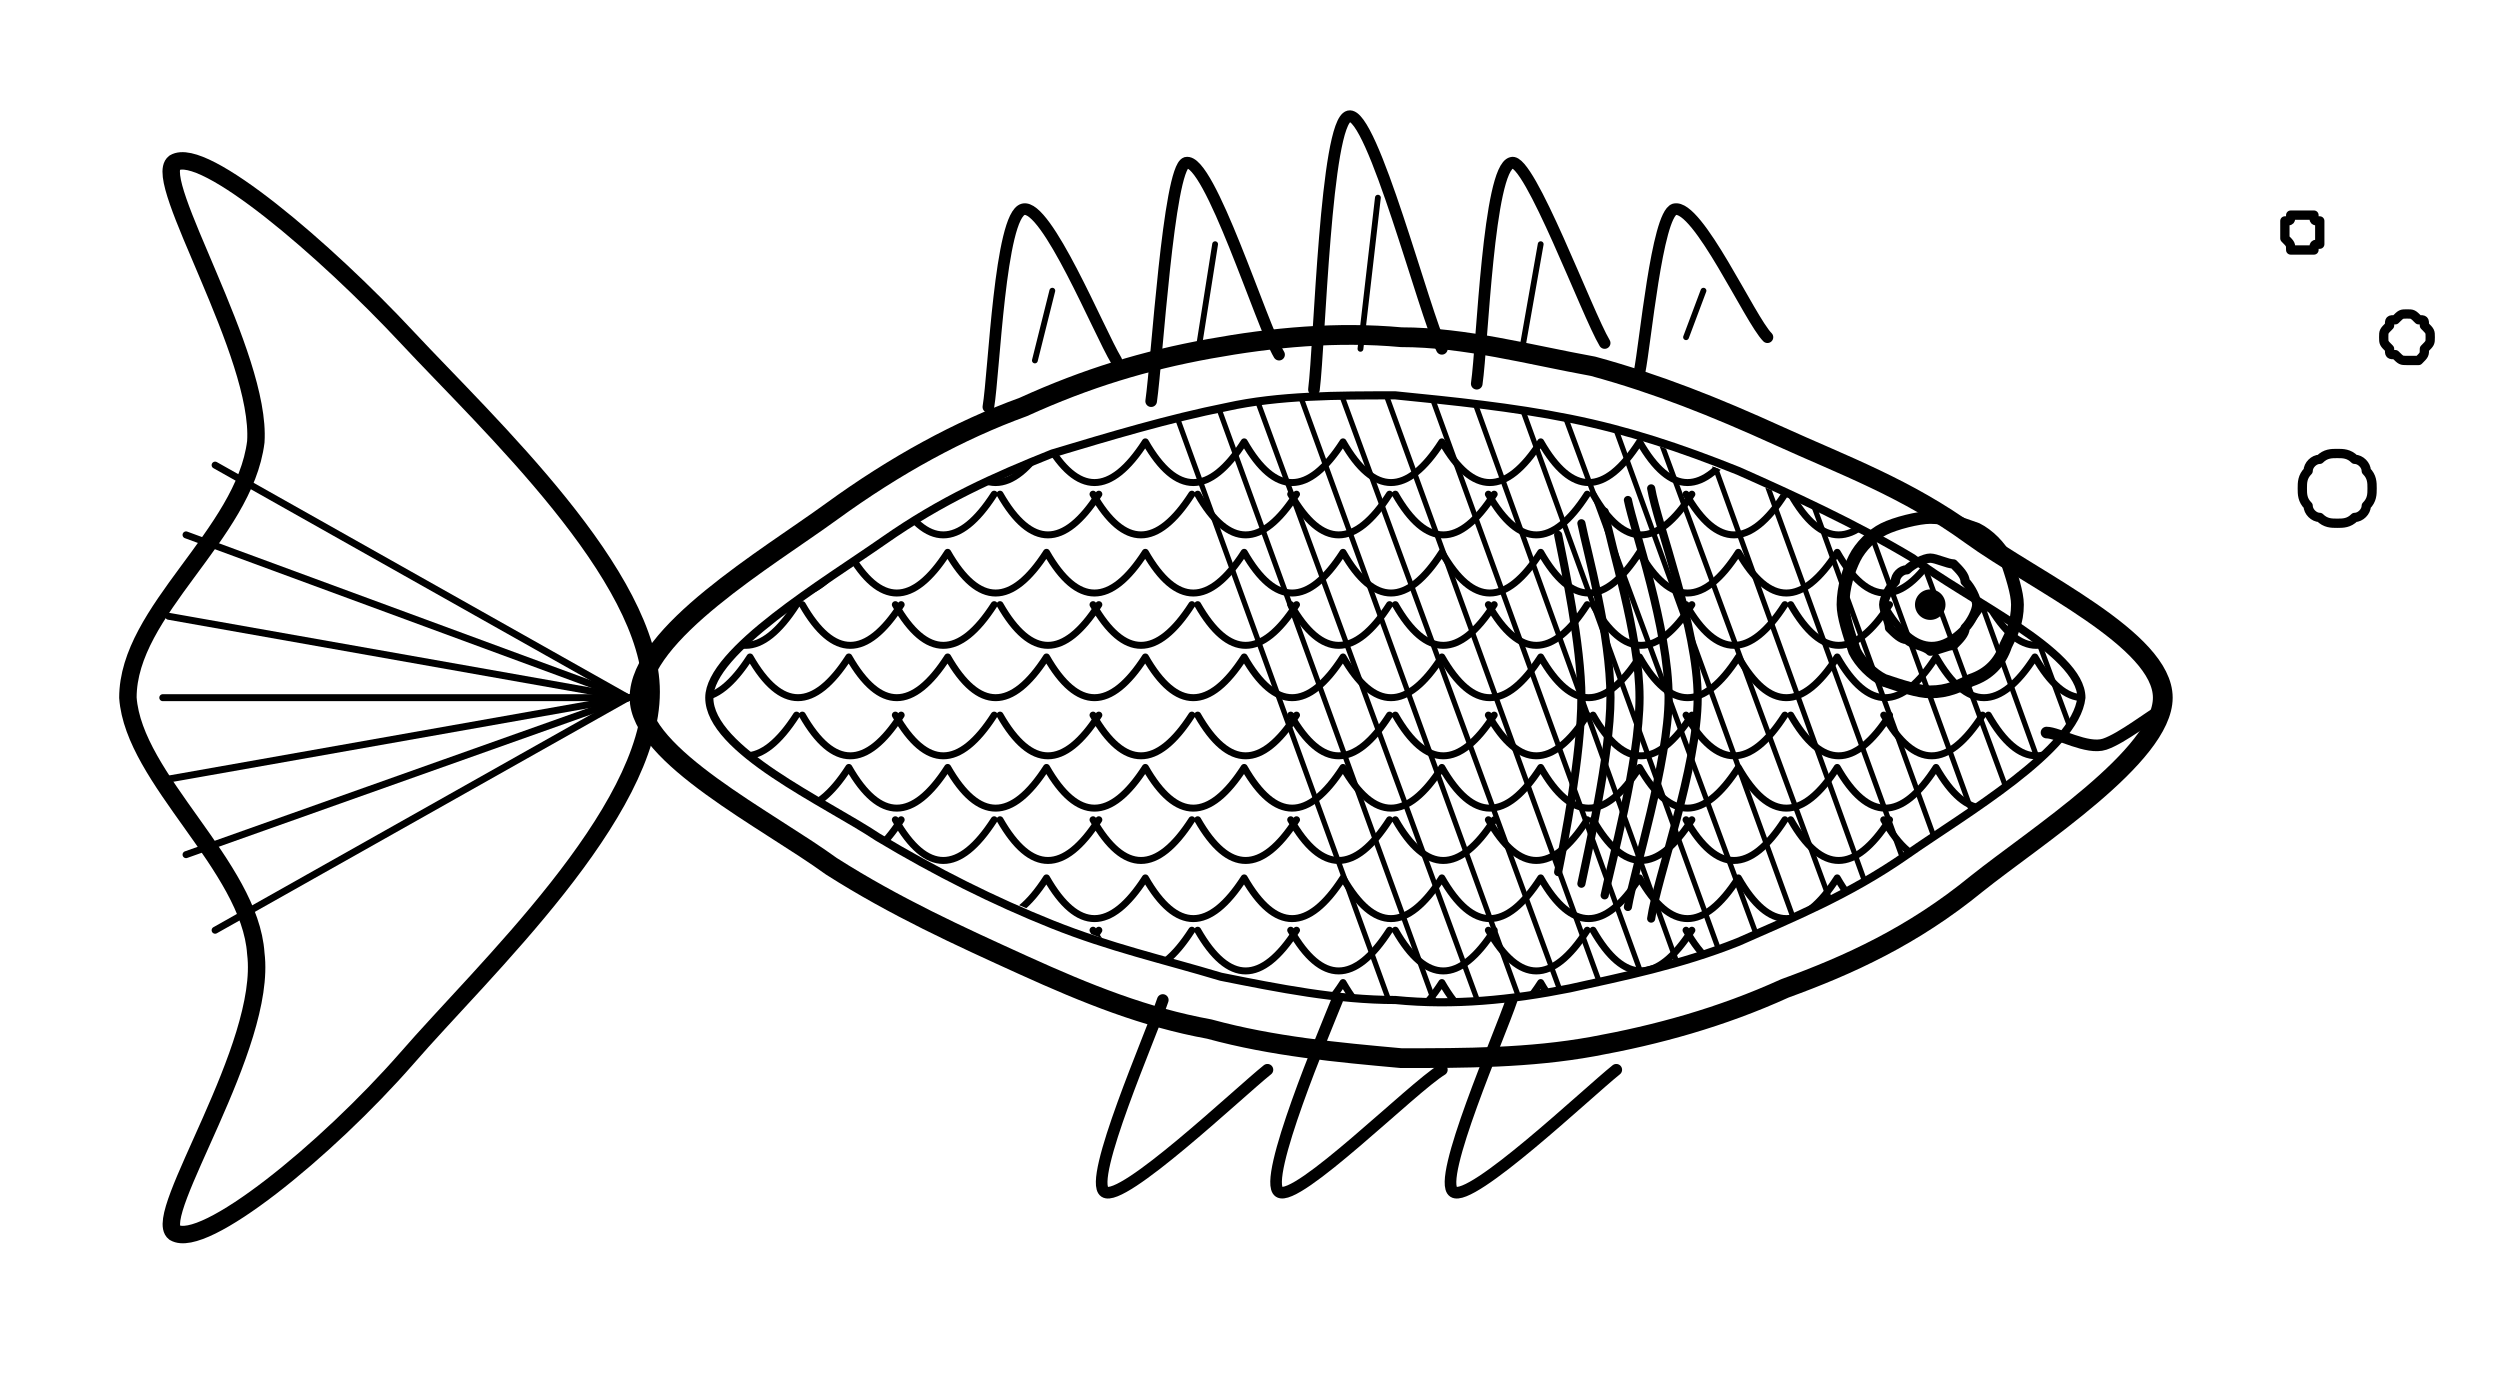
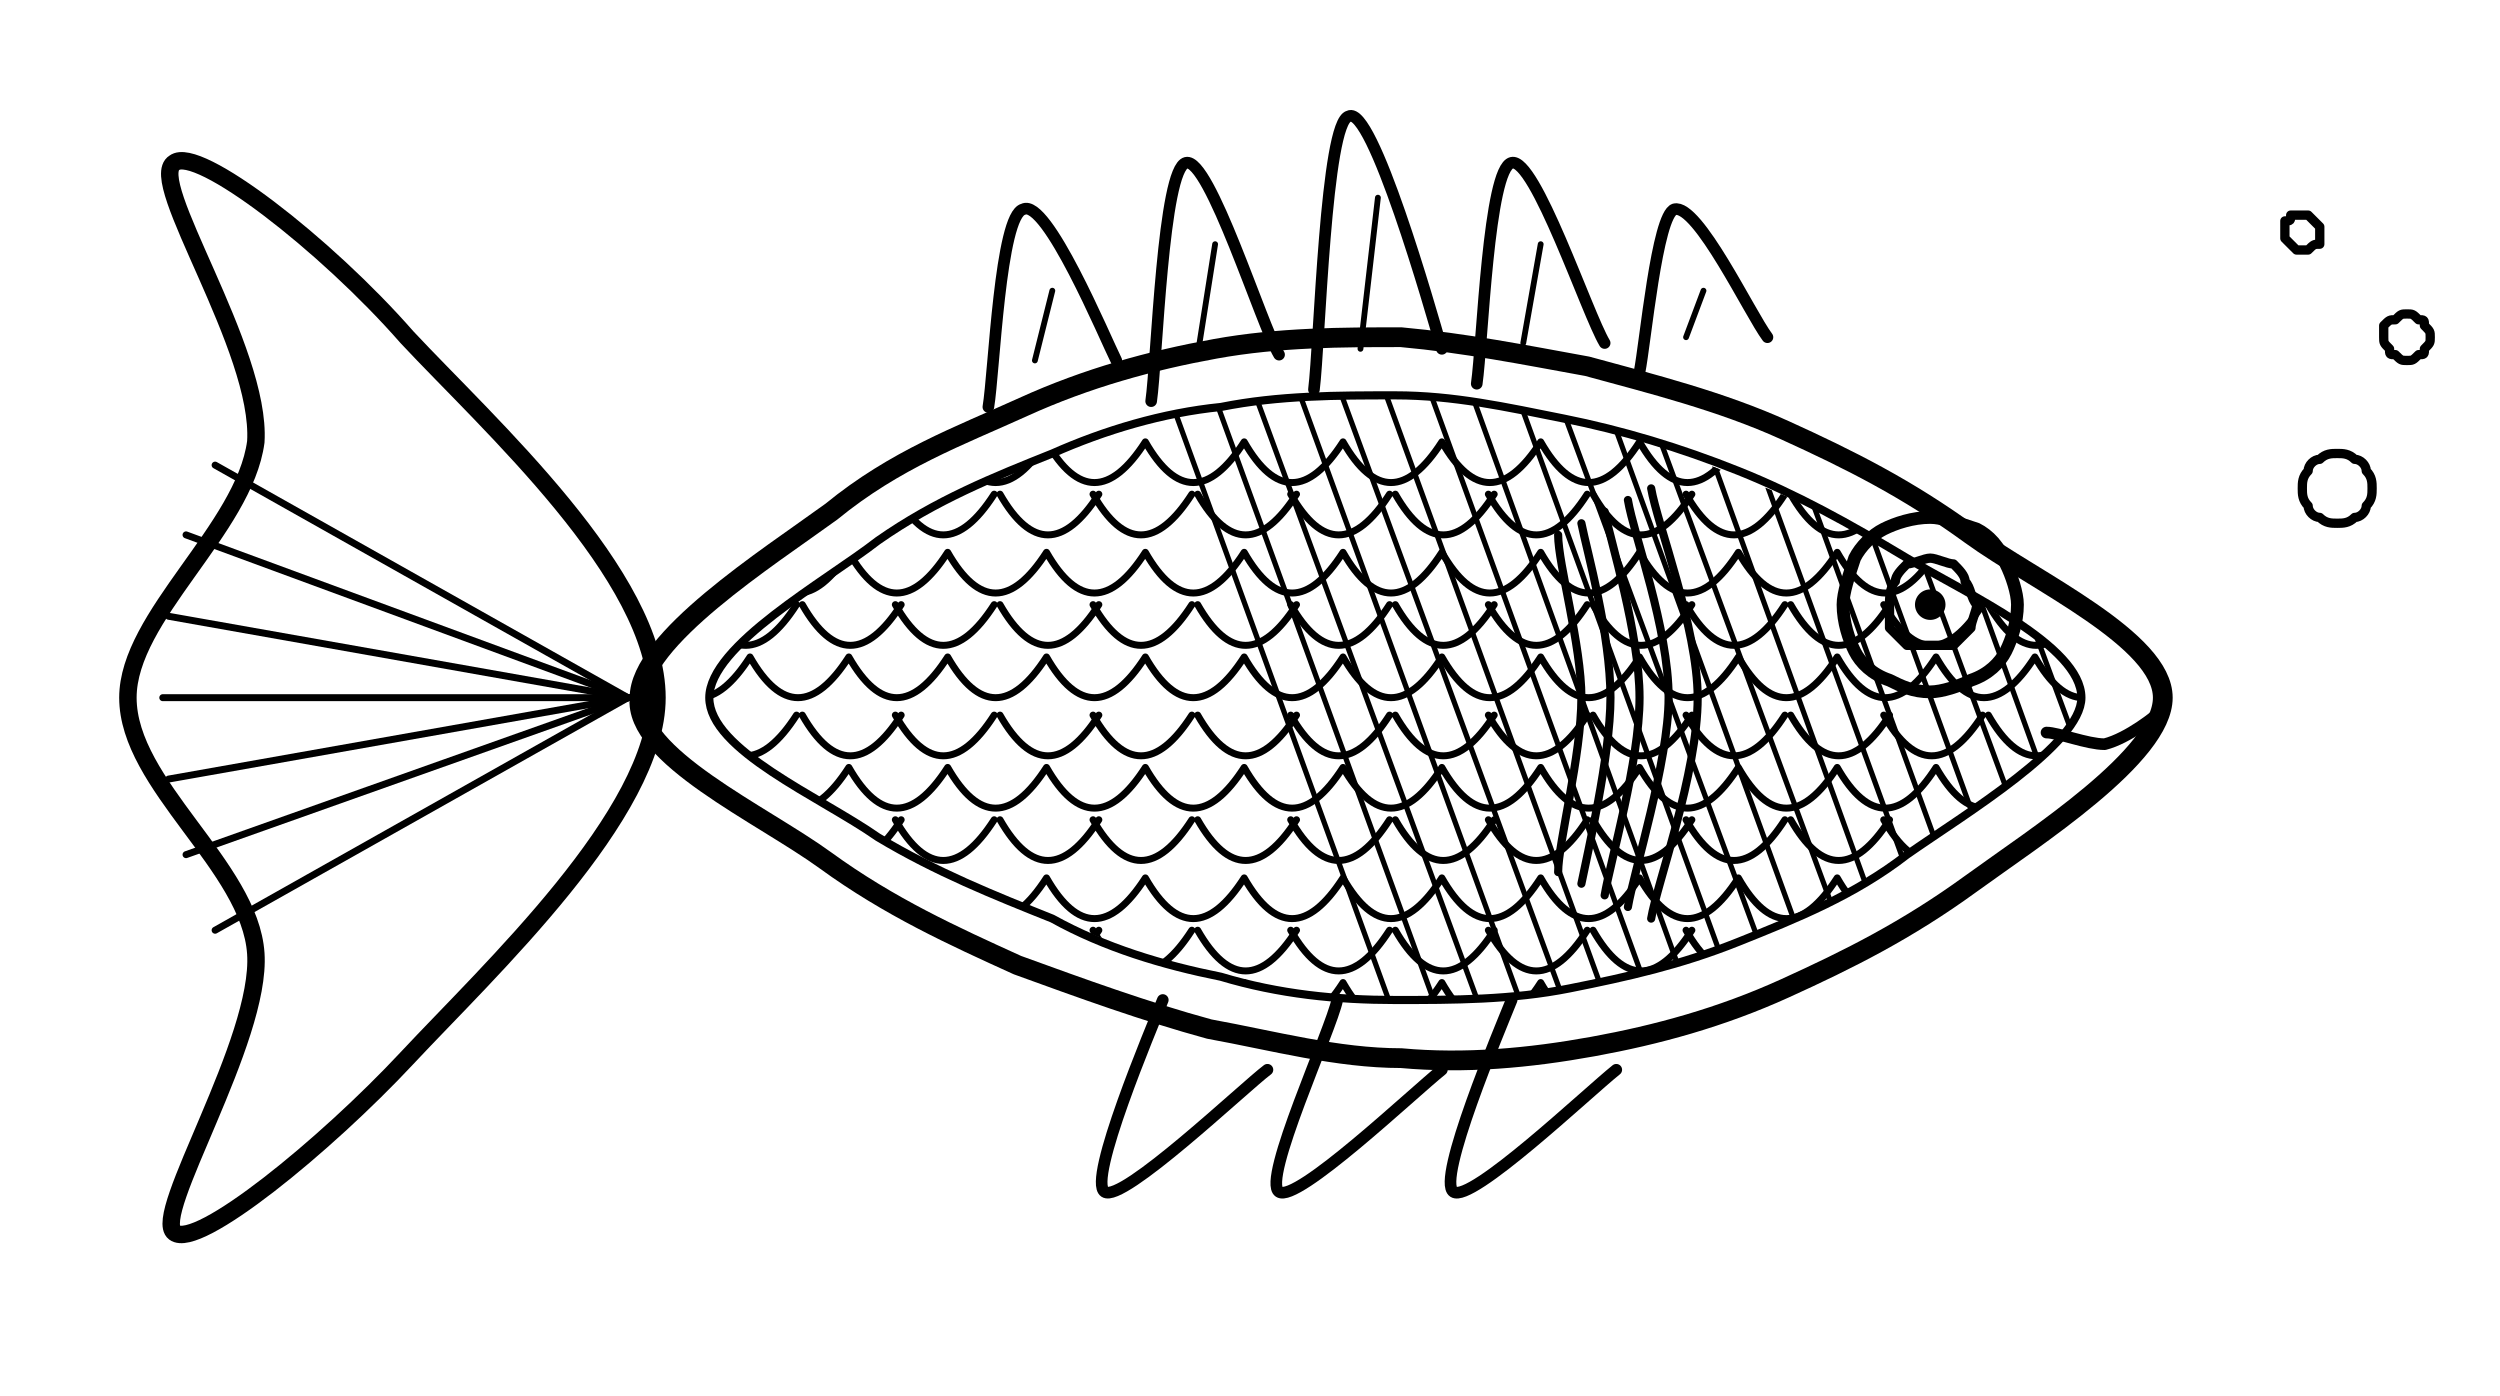
<svg xmlns="http://www.w3.org/2000/svg" viewBox="0 0 430 240" fill="none" stroke="currentColor" stroke-linecap="round" stroke-linejoin="round" aria-hidden="true" focusable="false">
-   <path d="M110 120C110 109 132 96 143 88C154 80 165 74 176 70C187 65 197 62 208 60C219 58 230 57 241 58C252 58 263 61 274 63C285 66 295 70 306 75C317 80 328 84 339 92C350 100 372 110 372 120C372 130 350 144 340 152C329 161 318 166 307 170C296 175 285 178 274 180C263 182 252 182 241 182C230 181 219 180 208 177C197 175 187 171 176 166C165 161 154 156 143 149C132 141 110 130 110 120Z" stroke-width="3.4" />
-   <path d="M122 120C122 112 142 100 152 93C162 86 171 82 181 78C191 75 201 72 211 70C220 68 230 68 240 68C250 69 260 70 270 72C280 74 289 77 299 81C308 85 319 90 329 96C338 103 358 112 358 120C357 129 338 140 328 147C318 154 308 158 299 162C289 166 279 168 270 170C260 172 250 173 240 172C230 172 220 170 210 168C200 165 191 163 181 159C171 155 161 150 151 144C142 138 122 129 122 120Z" stroke-width="1.4" />
+   <path d="M110 120C110 110 132 96 143 88C154 79 165 75 176 70C187 65 198 62 209 60C220 58 231 58 241 58C252 59 262 61 273 63C284 66 296 69 307 74C318 79 328 84 339 92C350 100 372 110 372 120C372 130 350 144 339 152C328 160 318 165 307 170C296 175 285 178 274 180C263 182 252 183 241 182C230 182 219 179 208 177C197 174 186 170 175 166C164 161 153 156 142 148C131 140 109 130 110 120Z" stroke-width="3.4" />
+   <path d="M122 120C122 111 142 100 151 93C161 86 171 82 181 78C190 74 200 71 210 70C220 68 230 68 240 68C250 68 259 70 269 72C279 74 289 77 299 81C309 85 318 90 328 96C338 102 358 111 358 120C358 128 338 140 328 147C319 154 309 158 299 162C289 166 280 168 270 170C260 172 250 172 240 172C230 172 220 171 210 168C200 166 190 163 181 158C171 154 161 150 151 144C141 137 122 129 122 120Z" stroke-width="1.4" />
  <clipPath id="fs6">
    <path d="M122 120C122 112 142 100 151 93C161 86 171 82 181 78C191 74 201 72 210 70C220 68 230 68 240 68C250 68 260 70 269 72C279 74 289 78 299 82C309 86 319 90 328 96C338 103 358 112 358 120C358 128 338 140 328 147C319 154 309 158 299 162C289 166 279 168 269 170C260 172 250 172 240 172C230 172 220 170 210 168C201 166 191 162 181 158C171 154 161 150 151 144C142 137 122 128 122 120Z" />
  </clipPath>
  <g clip-path="url(#fs6)">
    <path d="M112 76q8 14 17 0M129 76q8 14 17 0M146 76q8 14 17 0M163 76q8 14 17 0M180 76q8 14 17 0M197 76q8 14 17 0M214 76q8 14 17 0M231 76q8 14 17 0M248 76q8 14 17 0M265 76q8 14 17 0M282 76q8 14 17 0M299 76q8 14 17 0M316 76q8 14 17 0M333 76q8 14 17 0M350 76q8 14 17 0M367 76q8 14 17 0M120 85q8 14 17 0M138 85q8 14 17 0M154 85q8 14 17 0M172 85q8 14 17 0M188 85q8 14 17 0M206 85q8 14 17 0M222 85q8 14 17 0M240 85q8 14 17 0M256 85q8 14 17 0M274 85q8 14 17 0M290 85q8 14 17 0M308 85q8 14 17 0M324 85q8 14 17 0M342 85q8 14 17 0M358 85q8 14 17 0M112 95q8 14 17 0M129 95q8 14 17 0M146 95q8 14 17 0M163 95q8 14 17 0M180 95q8 14 17 0M197 95q8 14 17 0M214 95q8 14 17 0M231 95q8 14 17 0M248 95q8 14 17 0M265 95q8 14 17 0M282 95q8 14 17 0M299 95q8 14 17 0M316 95q8 14 17 0M333 95q8 14 17 0M350 95q8 14 17 0M367 95q8 14 17 0M120 104q8 14 17 0M138 104q8 14 17 0M154 104q8 14 17 0M172 104q8 14 17 0M188 104q8 14 17 0M206 104q8 14 17 0M222 104q8 14 17 0M240 104q8 14 17 0M256 104q8 14 17 0M274 104q8 14 17 0M290 104q8 14 17 0M308 104q8 14 17 0M324 104q8 14 17 0M342 104q8 14 17 0M358 104q8 14 17 0M112 113q8 14 17 0M129 113q8 14 17 0M146 113q8 14 17 0M163 113q8 14 17 0M180 113q8 14 17 0M197 113q8 14 17 0M214 113q8 14 17 0M231 113q8 14 17 0M248 113q8 14 17 0M265 113q8 14 17 0M282 113q8 14 17 0M299 113q8 14 17 0M316 113q8 14 17 0M333 113q8 14 17 0M350 113q8 14 17 0M367 113q8 14 17 0M120 123q8 14 17 0M138 123q8 14 17 0M154 123q8 14 17 0M172 123q8 14 17 0M188 123q8 14 17 0M206 123q8 14 17 0M222 123q8 14 17 0M240 123q8 14 17 0M256 123q8 14 17 0M274 123q8 14 17 0M290 123q8 14 17 0M308 123q8 14 17 0M324 123q8 14 17 0M342 123q8 14 17 0M358 123q8 14 17 0M112 132q8 14 17 0M129 132q8 14 17 0M146 132q8 14 17 0M163 132q8 14 17 0M180 132q8 14 17 0M197 132q8 14 17 0M214 132q8 14 17 0M231 132q8 14 17 0M248 132q8 14 17 0M265 132q8 14 17 0M282 132q8 14 17 0M299 132q8 14 17 0M316 132q8 14 17 0M333 132q8 14 17 0M350 132q8 14 17 0M367 132q8 14 17 0M120 141q8 14 17 0M138 141q8 14 17 0M154 141q8 14 17 0M172 141q8 14 17 0M188 141q8 14 17 0M206 141q8 14 17 0M222 141q8 14 17 0M240 141q8 14 17 0M256 141q8 14 17 0M274 141q8 14 17 0M290 141q8 14 17 0M308 141q8 14 17 0M324 141q8 14 17 0M342 141q8 14 17 0M358 141q8 14 17 0M112 151q8 14 17 0M129 151q8 14 17 0M146 151q8 14 17 0M163 151q8 14 17 0M180 151q8 14 17 0M197 151q8 14 17 0M214 151q8 14 17 0M231 151q8 14 17 0M248 151q8 14 17 0M265 151q8 14 17 0M282 151q8 14 17 0M299 151q8 14 17 0M316 151q8 14 17 0M333 151q8 14 17 0M350 151q8 14 17 0M367 151q8 14 17 0M120 160q8 14 17 0M138 160q8 14 17 0M154 160q8 14 17 0M172 160q8 14 17 0M188 160q8 14 17 0M206 160q8 14 17 0M222 160q8 14 17 0M240 160q8 14 17 0M256 160q8 14 17 0M274 160q8 14 17 0M290 160q8 14 17 0M308 160q8 14 17 0M324 160q8 14 17 0M342 160q8 14 17 0M358 160q8 14 17 0M112 169q8 14 17 0M129 169q8 14 17 0M146 169q8 14 17 0M163 169q8 14 17 0M180 169q8 14 17 0M197 169q8 14 17 0M214 169q8 14 17 0M231 169q8 14 17 0M248 169q8 14 17 0M265 169q8 14 17 0M282 169q8 14 17 0M299 169q8 14 17 0M316 169q8 14 17 0M333 169q8 14 17 0M350 169q8 14 17 0M367 169q8 14 17 0" stroke-width="1.2" />
    <path d="M365 5L426 174M358 8L419 176M351 10L413 178M345 12L406 181M338 15L399 183M332 17L393 185M325 20L386 188M318 22L380 190M312 24L373 193M305 27L367 195M299 29L360 197M292 32L353 200M286 34L347 202M279 36L340 205M272 39L334 207M266 41L327 209M259 44L321 212M253 46L314 214M246 48L307 217M240 51L301 219M233 53L294 221M226 55L288 224M220 58L281 226M213 60L275 229M207 63L268 231M200 65L261 233" stroke-width="0.9" />
  </g>
-   <path d="M284 84C285 90 292 108 292 120C292 132 285 151 284 158" stroke-width="1.4" />
-   <path d="M280 86C281 91 287 108 287 120C287 131 281 150 280 156" stroke-width="1.4" />
-   <path d="M276 88C277 94 282 109 282 120C282 131 277 149 276 154" stroke-width="1.4" />
+   <path d="M284 84C285 90 292 108 292 120C292 133 285 152 284 158" stroke-width="1.4" />
+   <path d="M280 86C281 92 287 108 287 120C287 131 281 150 280 156" stroke-width="1.4" />
+   <path d="M276 88C277 93 282 109 282 120C282 131 277 148 276 154" stroke-width="1.4" />
  <path d="M272 90C273 95 277 109 277 120C277 130 273 147 272 152" stroke-width="1.4" />
-   <path d="M268 92C269 97 272 111 272 120C272 130 269 145 268 150" stroke-width="1.4" />
-   <path d="M347 104C347 107 346 109 345 111C344 114 342 116 339 117C337 118 335 119 332 119C330 119 327 118 324 117C322 116 320 114 319 112C318 109 317 106 317 104C317 101 318 98 319 96C320 94 322 92 324 91C326 90 330 89 332 89C335 89 337 90 340 91C342 92 344 94 345 96C346 99 347 102 347 104Z" stroke-width="2.2" />
-   <path d="M340 104C340 105 339 107 338 108C338 109 337 110 336 111C335 111 333 112 332 112C331 111 329 111 328 110C327 110 326 109 325 108C325 107 324 105 324 104C324 103 325 101 326 100C326 99 327 98 328 98C329 97 331 96 332 96C333 96 335 97 336 97C337 98 338 99 338 100C339 101 340 103 340 104Z" stroke-width="1.6" />
+   <path d="M268 92C268 97 272 111 272 120C272 130 268 145 268 150" stroke-width="1.4" />
+   <path d="M347 104C347 107 346 110 345 112C344 114 342 116 339 117C337 118 334 119 332 119C329 119 327 118 325 117C322 116 320 114 319 112C318 110 317 107 317 104C317 102 318 99 319 96C320 94 322 92 324 91C326 90 329 89 332 89C334 89 337 90 340 91C342 92 344 94 345 97C346 99 347 102 347 104Z" stroke-width="2.2" />
+   <path d="M340 104C340 105 339 107 339 108C338 109 337 110 336 111C335 111 333 111 332 111C331 111 329 111 328 111C327 110 326 109 325 108C325 107 325 105 325 104C325 103 325 101 326 100C326 99 327 98 328 97C329 97 331 96 332 96C333 96 335 97 336 97C337 98 338 99 338 100C339 101 339 103 340 104Z" stroke-width="1.6" />
  <path d="M332 104h0" stroke-width="5.25" />
-   <path d="M372 122C370 123 365 127 362 128C359 129 354 126 352 126" stroke-width="2" />
-   <path d="M170 70C171 64 172 37 176 36C180 35 189 57 192 62" stroke-width="2" />
+   <path d="M372 122C371 123 366 127 362 128C359 128 354 126 352 126" stroke-width="2" />
+   <path d="M170 70C171 64 172 37 176 36C180 34 190 58 192 62" stroke-width="2" />
  <line x1="178" y1="62" x2="181" y2="50" stroke-width="1" />
-   <path d="M198 69C199 62 201 29 204 28C208 27 217 56 220 61" stroke-width="2" />
+   <path d="M198 69C199 62 200 29 204 28C208 27 217 56 220 61" stroke-width="2" />
  <line x1="206" y1="61" x2="209" y2="42" stroke-width="1" />
-   <path d="M226 67C227 59 228 21 232 20C236 19 245 54 248 60" stroke-width="2" />
+   <path d="M226 67C227 59 228 21 232 20C236 18 246 53 248 60" stroke-width="2" />
  <line x1="234" y1="60" x2="237" y2="34" stroke-width="1" />
-   <path d="M254 66C255 59 256 29 260 28C263 27 273 54 276 59" stroke-width="2" />
+   <path d="M254 66C255 59 256 29 260 28C264 27 273 54 276 59" stroke-width="2" />
  <line x1="262" y1="59" x2="265" y2="42" stroke-width="1" />
-   <path d="M282 64C283 59 285 37 288 36C292 35 301 55 304 58" stroke-width="2" />
+   <path d="M282 64C283 59 285 37 288 36C292 35 301 54 304 58" stroke-width="2" />
  <line x1="290" y1="58" x2="293" y2="50" stroke-width="1" />
-   <path d="M200 172C198 178 187 203 190 205C193 207 213 188 218 184" stroke-width="2" />
-   <path d="M230 172C228 177 217 203 220 205C223 207 243 187 248 184" stroke-width="2" />
-   <path d="M260 172C258 178 247 203 250 205C253 207 273 188 278 184" stroke-width="2" />
-   <path d="M112 119C112 99 84 73 70 58C56 43 35 25 30 28C26 31 45 61 44 76C42 92 22 105 22 120C23 134 43 149 44 164C46 180 26 209 30 212C35 215 56 198 70 182C83 167 112 140 112 119Z" stroke-width="3" />
+   <path d="M200 172C198 177 187 203 190 205C193 207 214 187 218 184" stroke-width="2" />
+   <path d="M230 172C229 177 217 203 220 205C223 207 243 188 248 184" stroke-width="2" />
+   <path d="M260 172C258 177 247 203 250 205C253 207 273 188 278 184" stroke-width="2" />
+   <path d="M113 120C113 99 84 73 70 58C56 42 34 25 30 28C25 31 45 60 44 76C42 91 22 106 22 120C22 135 43 149 44 164C45 179 26 209 30 212C34 215 56 197 70 182C84 167 113 140 113 120Z" stroke-width="3" />
  <line x1="108" y1="120" x2="37" y2="80" stroke-width="1.2" />
  <line x1="108" y1="120" x2="32" y2="92" stroke-width="1.2" />
  <line x1="108" y1="120" x2="29" y2="106" stroke-width="1.2" />
  <line x1="108" y1="120" x2="28" y2="120" stroke-width="1.2" />
  <line x1="108" y1="120" x2="29" y2="134" stroke-width="1.2" />
  <line x1="108" y1="120" x2="32" y2="147" stroke-width="1.2" />
  <line x1="108" y1="120" x2="37" y2="160" stroke-width="1.2" />
  <path d="M408 84C408 85 408 86 407 87C407 88 406 89 405 89C404 90 403 90 402 90C401 90 400 90 399 89C398 89 397 88 397 87C396 86 396 85 396 84C396 83 396 82 397 81C397 80 398 79 399 79C400 78 401 78 402 78C403 78 404 78 405 79C406 79 407 80 407 81C408 82 408 83 408 84Z" stroke-width="1.6" />
-   <path d="M418 58C418 59 418 59 417 60C417 61 417 61 416 62C415 62 415 62 414 62C413 62 413 62 412 61C411 61 411 61 411 60C410 59 410 59 410 58C410 57 410 57 411 56C411 55 411 55 412 55C413 54 413 54 414 54C415 54 415 54 416 55C417 55 417 55 417 56C418 57 418 57 418 58Z" stroke-width="1.6" />
-   <path d="M399 40C399 40 399 41 399 42C398 42 398 42 398 43C397 43 397 43 396 43C395 43 395 43 394 43C394 42 394 42 393 41C393 41 393 41 393 40C393 40 393 39 393 38C394 38 394 38 394 37C395 37 396 37 396 37C397 37 397 37 398 37C398 38 398 38 399 38C399 39 399 39 399 40Z" stroke-width="1.6" />
+   <path d="M418 58C418 59 418 59 417 60C417 61 417 61 416 61C415 62 415 62 414 62C413 62 413 62 412 61C411 61 411 61 411 60C410 59 410 59 410 58C410 57 410 57 410 56C411 55 411 55 412 55C413 54 413 54 414 54C415 54 415 54 416 55C417 55 417 55 417 56C418 57 418 57 418 58Z" stroke-width="1.6" />
+   <path d="M399 40C399 40 399 41 399 42C398 42 398 42 397 43C397 43 396 43 396 43C396 43 395 43 395 43C394 42 394 42 393 41C393 41 393 40 393 40C393 39 393 39 393 38C394 38 394 38 394 37C395 37 395 37 396 37C396 37 397 37 397 37C398 38 398 38 399 39C399 39 399 39 399 40Z" stroke-width="1.6" />
</svg>
